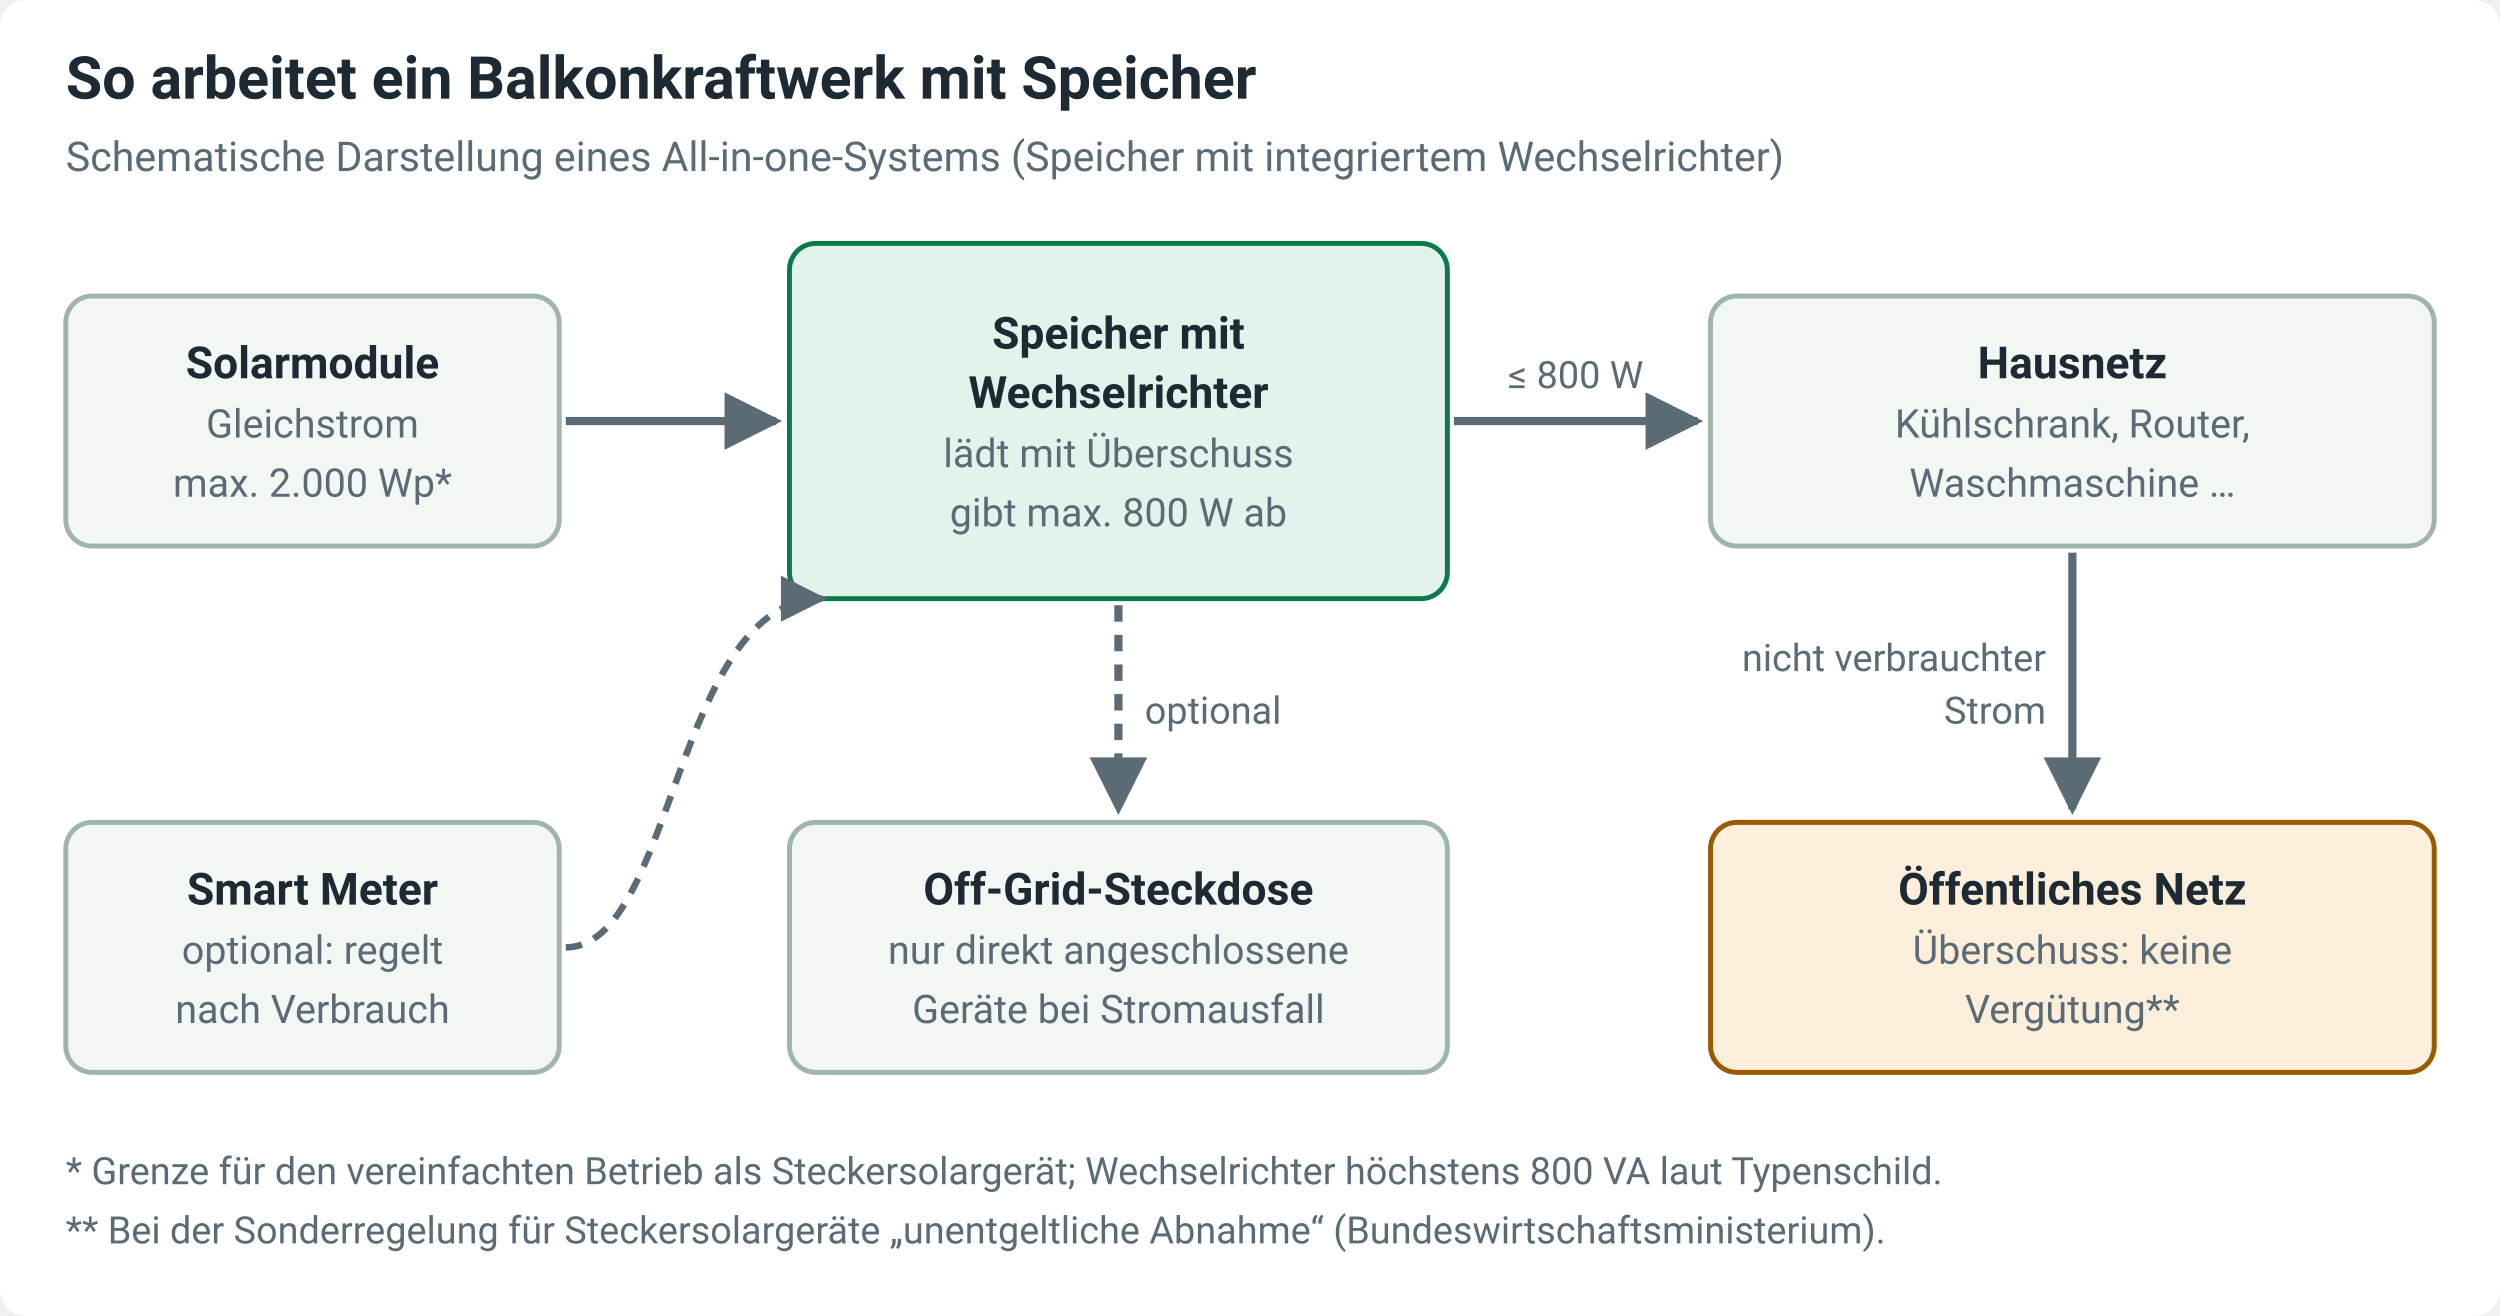
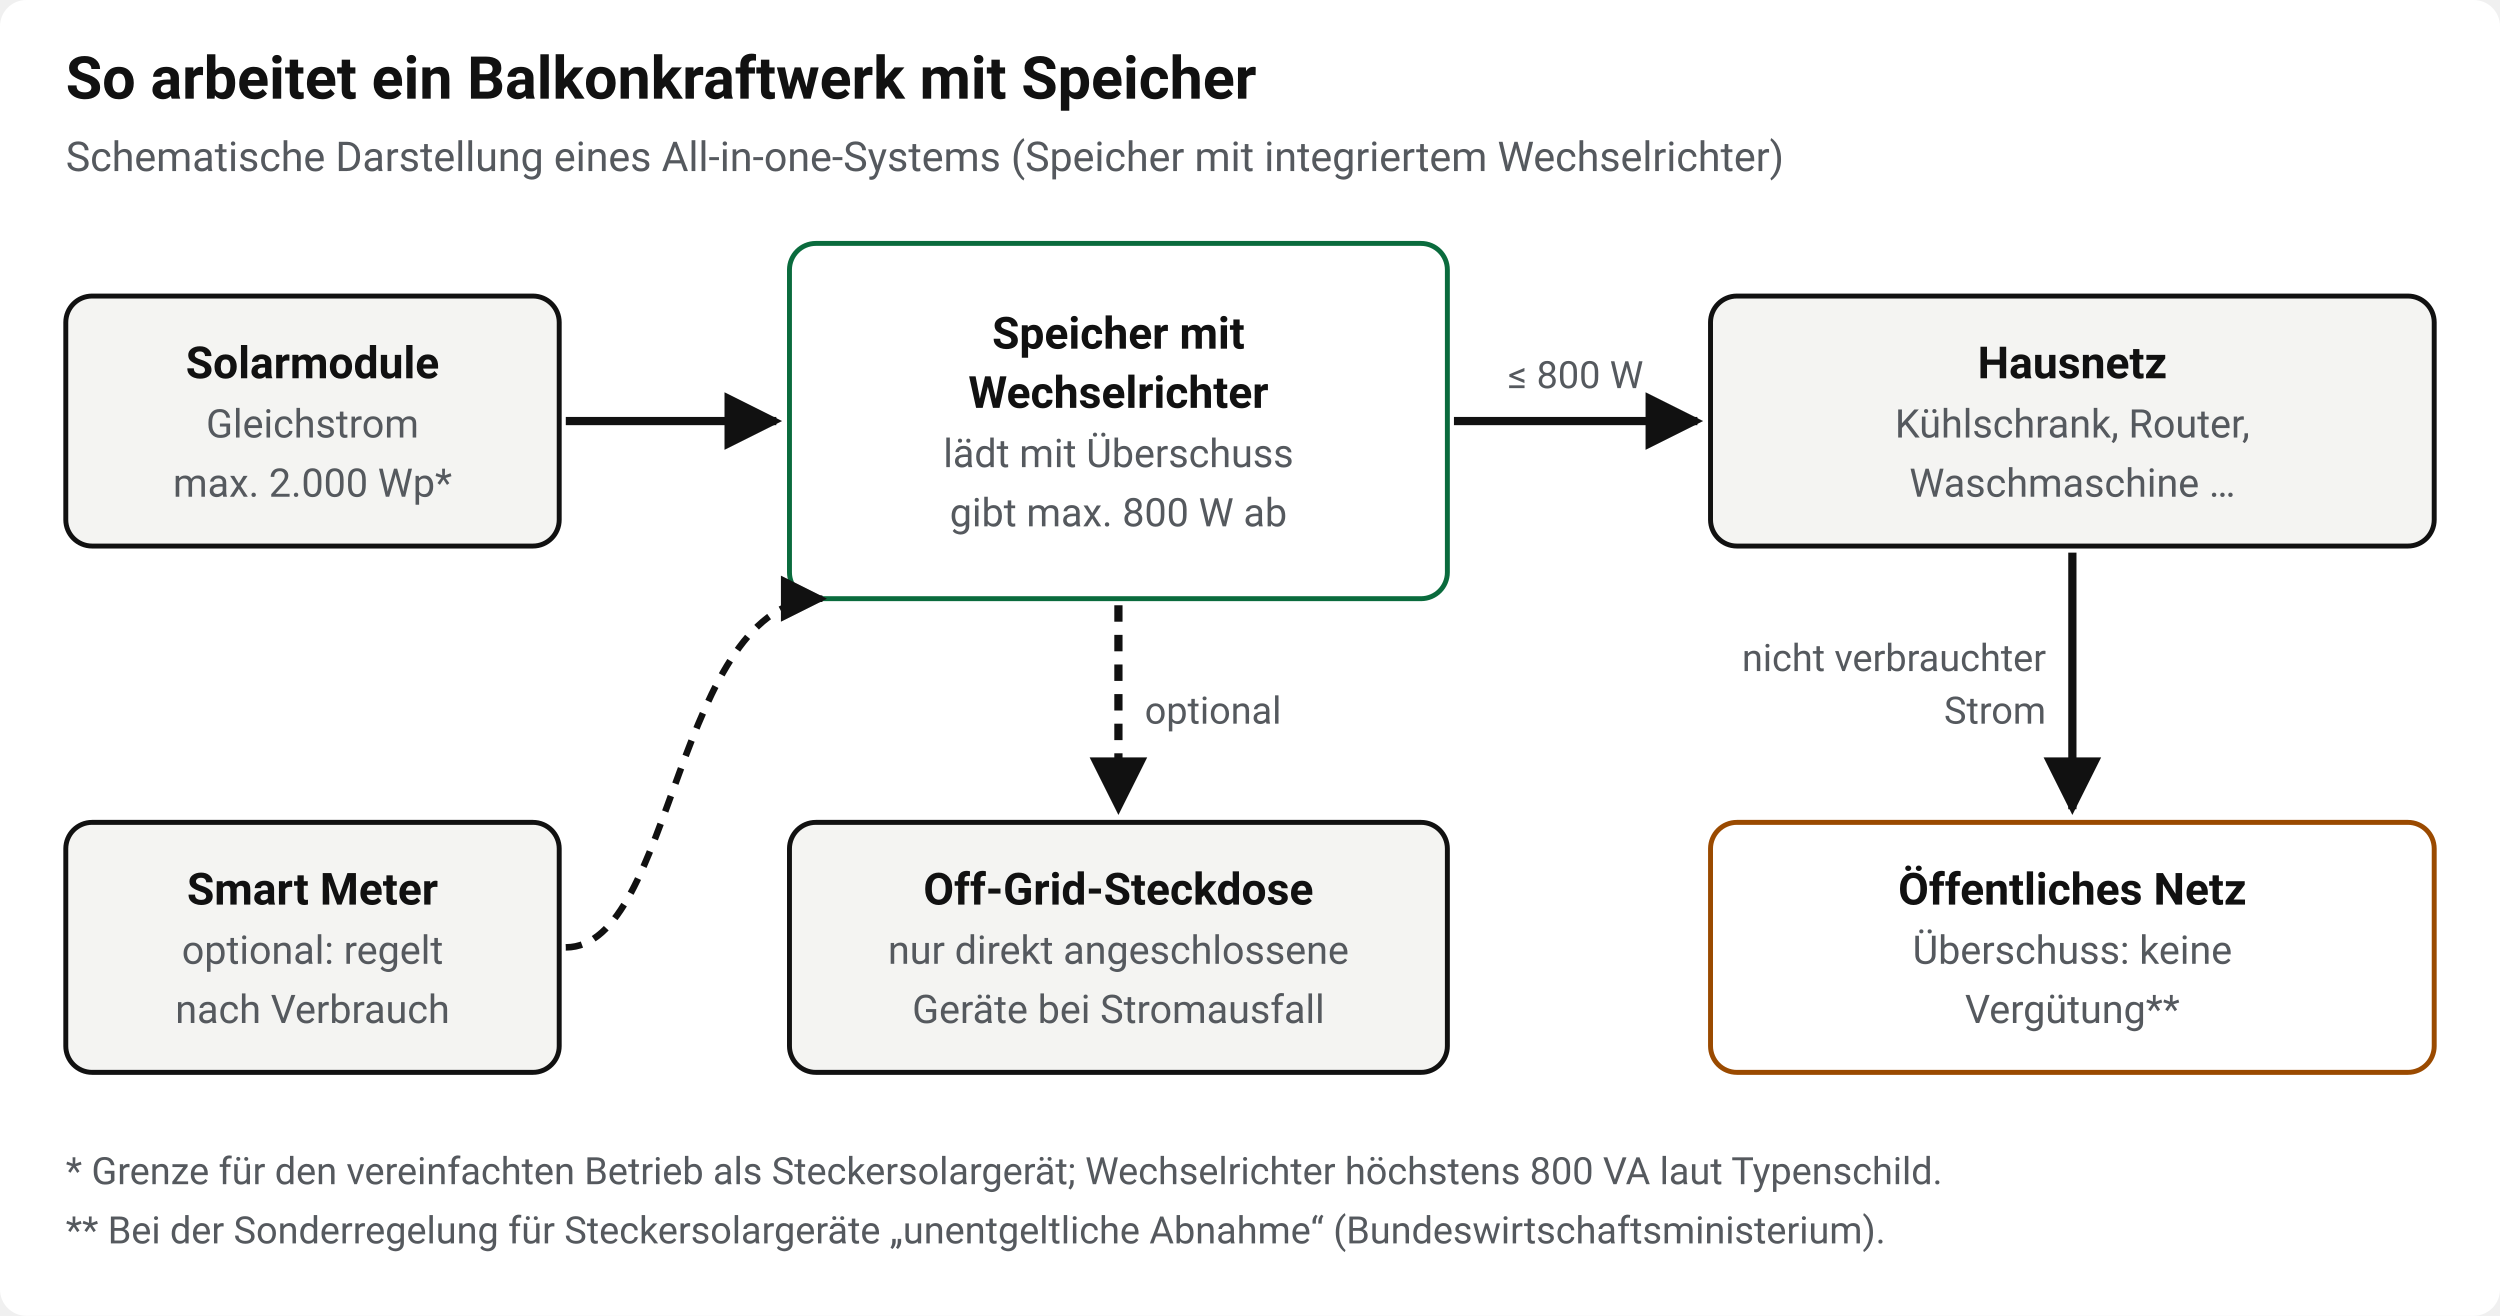
<svg xmlns="http://www.w3.org/2000/svg" viewBox="0 0 760 400" width="760" height="400" role="img" aria-labelledby="t d" lang="de">
  <style>
- .bg{fill:#ffffff}.t{fill:#1d2a33}.m{fill:#5b6b75}.g{stroke:#dde5e0}.ax{stroke:#5b6b75}
- .a{fill:#0b7a4b}.as{stroke:#0b7a4b}.b{fill:#9a5b00}.bs{stroke:#9a5b00}.c{fill:#2f5d8a}.cs{stroke:#2f5d8a}
- .box{fill:#f3f7f4;stroke:#9fb5a8}.boxa{fill:#e3f2ea;stroke:#0b7a4b}.boxb{fill:#fbefdc;stroke:#9a5b00}
- .ar{fill:#5b6b75}.ars{stroke:#5b6b75}.al{fill:#0b7a4b;fill-opacity:.18}.bl{fill:#9a5b00;fill-opacity:.18}
+ .bg{fill:#ffffff}.t{fill:#111111}.m{fill:#55595e}.g{stroke:#e2e2df}.ax{stroke:#111111}
+ .a{fill:#0a6b3d}.as{stroke:#0a6b3d}.b{fill:#9a4a00}.bs{stroke:#9a4a00}.c{fill:#1f4f8f}.cs{stroke:#1f4f8f}
+ .box{fill:#f4f4f2;stroke:#111111}.boxa{fill:#ffffff;stroke:#0a6b3d}.boxb{fill:#ffffff;stroke:#9a4a00}
+ .ar{fill:#111111}.ars{stroke:#111111}.al{fill:#0a6b3d;fill-opacity:.14}.bl{fill:#9a4a00;fill-opacity:.14}
text{font-family:system-ui,-apple-system,"Segoe UI",Roboto,Arial,sans-serif}
@media (prefers-color-scheme:dark){
- .bg{fill:#121816}.t{fill:#e3ebe6}.m{fill:#9fb0a8}.g{stroke:#2a3631}.ax{stroke:#9fb0a8}
- .a{fill:#4fd197}.as{stroke:#4fd197}.b{fill:#e8b04f}.bs{stroke:#e8b04f}.c{fill:#7fb2e5}.cs{stroke:#7fb2e5}
- .box{fill:#18211d;stroke:#3b4a43}.boxa{fill:#14302a;stroke:#4fd197}.boxb{fill:#33280f;stroke:#e8b04f}
- .ar{fill:#9fb0a8}.ars{stroke:#9fb0a8}.al{fill:#4fd197;fill-opacity:.2}.bl{fill:#e8b04f;fill-opacity:.2}}
+ .bg{fill:#0f0f0f}.t{fill:#ececea}.m{fill:#a8aaa6}.g{stroke:#2e2f2d}.ax{stroke:#ececea}
+ .a{fill:#4cd38a}.as{stroke:#4cd38a}.b{fill:#f0b45a}.bs{stroke:#f0b45a}.c{fill:#8db8f0}.cs{stroke:#8db8f0}
+ .box{fill:#1a1a19;stroke:#ececea}.boxa{fill:#0f0f0f;stroke:#4cd38a}.boxb{fill:#0f0f0f;stroke:#f0b45a}
+ .ar{fill:#ececea}.ars{stroke:#ececea}.al{fill:#4cd38a;fill-opacity:.18}.bl{fill:#f0b45a;fill-opacity:.18}}
</style>
  <rect class="bg" width="760" height="400" rx="8" />
  <defs>
    <marker id="pf" viewBox="0 0 10 10" refX="9" refY="5" markerWidth="7" markerHeight="7" orient="auto-start-reverse">
      <path d="M0 0L10 5L0 10z" class="ar" />
    </marker>
  </defs>
  <text x="20" y="30" class="t" font-size="18" text-anchor="start" font-weight="bold">So arbeitet ein Balkonkraftwerk mit Speicher</text>
  <text x="20" y="52" class="m" font-size="12.5" text-anchor="start" font-weight="normal">Schematische Darstellung eines All-in-one-Systems (Speicher mit integriertem Wechselrichter)</text>
  <rect x="20" y="90" width="150" height="76" class="box" rx="8" stroke-width="1.5" />
  <text x="95.0" y="115.0" class="t" font-size="13.5" text-anchor="middle" font-weight="bold">Solarmodule</text>
  <text x="95.0" y="133.0" class="m" font-size="12" text-anchor="middle" font-weight="normal">Gleichstrom</text>
  <text x="95.0" y="151.0" class="m" font-size="12" text-anchor="middle" font-weight="normal">max. 2.000 Wp*</text>
  <rect x="240" y="74" width="200" height="108" class="boxa" rx="8" stroke-width="1.5" />
  <text x="340.0" y="106.0" class="t" font-size="13.5" text-anchor="middle" font-weight="bold">Speicher mit</text>
  <text x="340.0" y="124.0" class="t" font-size="13.5" text-anchor="middle" font-weight="bold">Wechselrichter</text>
  <text x="340.0" y="142.0" class="m" font-size="12" text-anchor="middle" font-weight="normal">lädt mit Überschuss</text>
  <text x="340.0" y="160.0" class="m" font-size="12" text-anchor="middle" font-weight="normal">gibt max. 800 W ab</text>
  <rect x="520" y="90" width="220" height="76" class="box" rx="8" stroke-width="1.5" />
  <text x="630.0" y="115.0" class="t" font-size="13.5" text-anchor="middle" font-weight="bold">Hausnetz</text>
  <text x="630.0" y="133.0" class="m" font-size="12" text-anchor="middle" font-weight="normal">Kühlschrank, Router,</text>
  <text x="630.0" y="151.0" class="m" font-size="12" text-anchor="middle" font-weight="normal">Waschmaschine …</text>
  <rect x="520" y="250" width="220" height="76" class="boxb" rx="8" stroke-width="1.5" />
  <text x="630.0" y="275.0" class="t" font-size="13.5" text-anchor="middle" font-weight="bold">Öffentliches Netz</text>
  <text x="630.0" y="293.0" class="m" font-size="12" text-anchor="middle" font-weight="normal">Überschuss: keine</text>
  <text x="630.0" y="311.0" class="m" font-size="12" text-anchor="middle" font-weight="normal">Vergütung**</text>
  <rect x="240" y="250" width="200" height="76" class="box" rx="8" stroke-width="1.5" />
  <text x="340.0" y="275.0" class="t" font-size="13.5" text-anchor="middle" font-weight="bold">Off-Grid-Steckdose</text>
  <text x="340.0" y="293.0" class="m" font-size="12" text-anchor="middle" font-weight="normal">nur direkt angeschlossene</text>
  <text x="340.0" y="311.0" class="m" font-size="12" text-anchor="middle" font-weight="normal">Geräte bei Stromausfall</text>
  <line x1="172" y1="128" x2="236" y2="128" class="ars" stroke-width="2.5" marker-end="url(#pf)" />
  <line x1="442" y1="128" x2="516" y2="128" class="ars" stroke-width="2.5" marker-end="url(#pf)" />
  <text x="479" y="118" class="m" font-size="11.5" text-anchor="middle" font-weight="normal">≤ 800 W</text>
  <line x1="630" y1="168" x2="630" y2="246" class="ars" stroke-width="2.5" marker-end="url(#pf)" />
  <text x="622" y="204" class="m" font-size="11.5" text-anchor="end" font-weight="normal">nicht verbrauchter</text>
  <text x="622" y="220" class="m" font-size="11.5" text-anchor="end" font-weight="normal">Strom</text>
  <line x1="340" y1="184" x2="340" y2="246" class="ars" stroke-width="2.5" marker-end="url(#pf)" stroke-dasharray="5 4" />
  <text x="348" y="220" class="m" font-size="11.5" text-anchor="start" font-weight="normal">optional</text>
  <rect x="20" y="250" width="150" height="76" class="box" rx="8" stroke-width="1.5" />
  <text x="95.0" y="275.0" class="t" font-size="13.5" text-anchor="middle" font-weight="bold">Smart Meter</text>
  <text x="95.0" y="293.0" class="m" font-size="12" text-anchor="middle" font-weight="normal">optional: regelt</text>
  <text x="95.0" y="311.0" class="m" font-size="12" text-anchor="middle" font-weight="normal">nach Verbrauch</text>
  <path d="M172 288 C 205 288 205 182 250 182" fill="none" class="ars" stroke-width="2" stroke-dasharray="5 4" marker-end="url(#pf)" />
  <text x="20" y="360" class="m" font-size="11.5" text-anchor="start" font-weight="normal">* Grenze für den vereinfachten Betrieb als Steckersolargerät; Wechselrichter höchstens 800 VA laut Typenschild.</text>
  <text x="20" y="378" class="m" font-size="11.5" text-anchor="start" font-weight="normal">** Bei der Sonderregelung für Steckersolargeräte „unentgeltliche Abnahme“ (Bundeswirtschaftsministerium).</text>
</svg>
